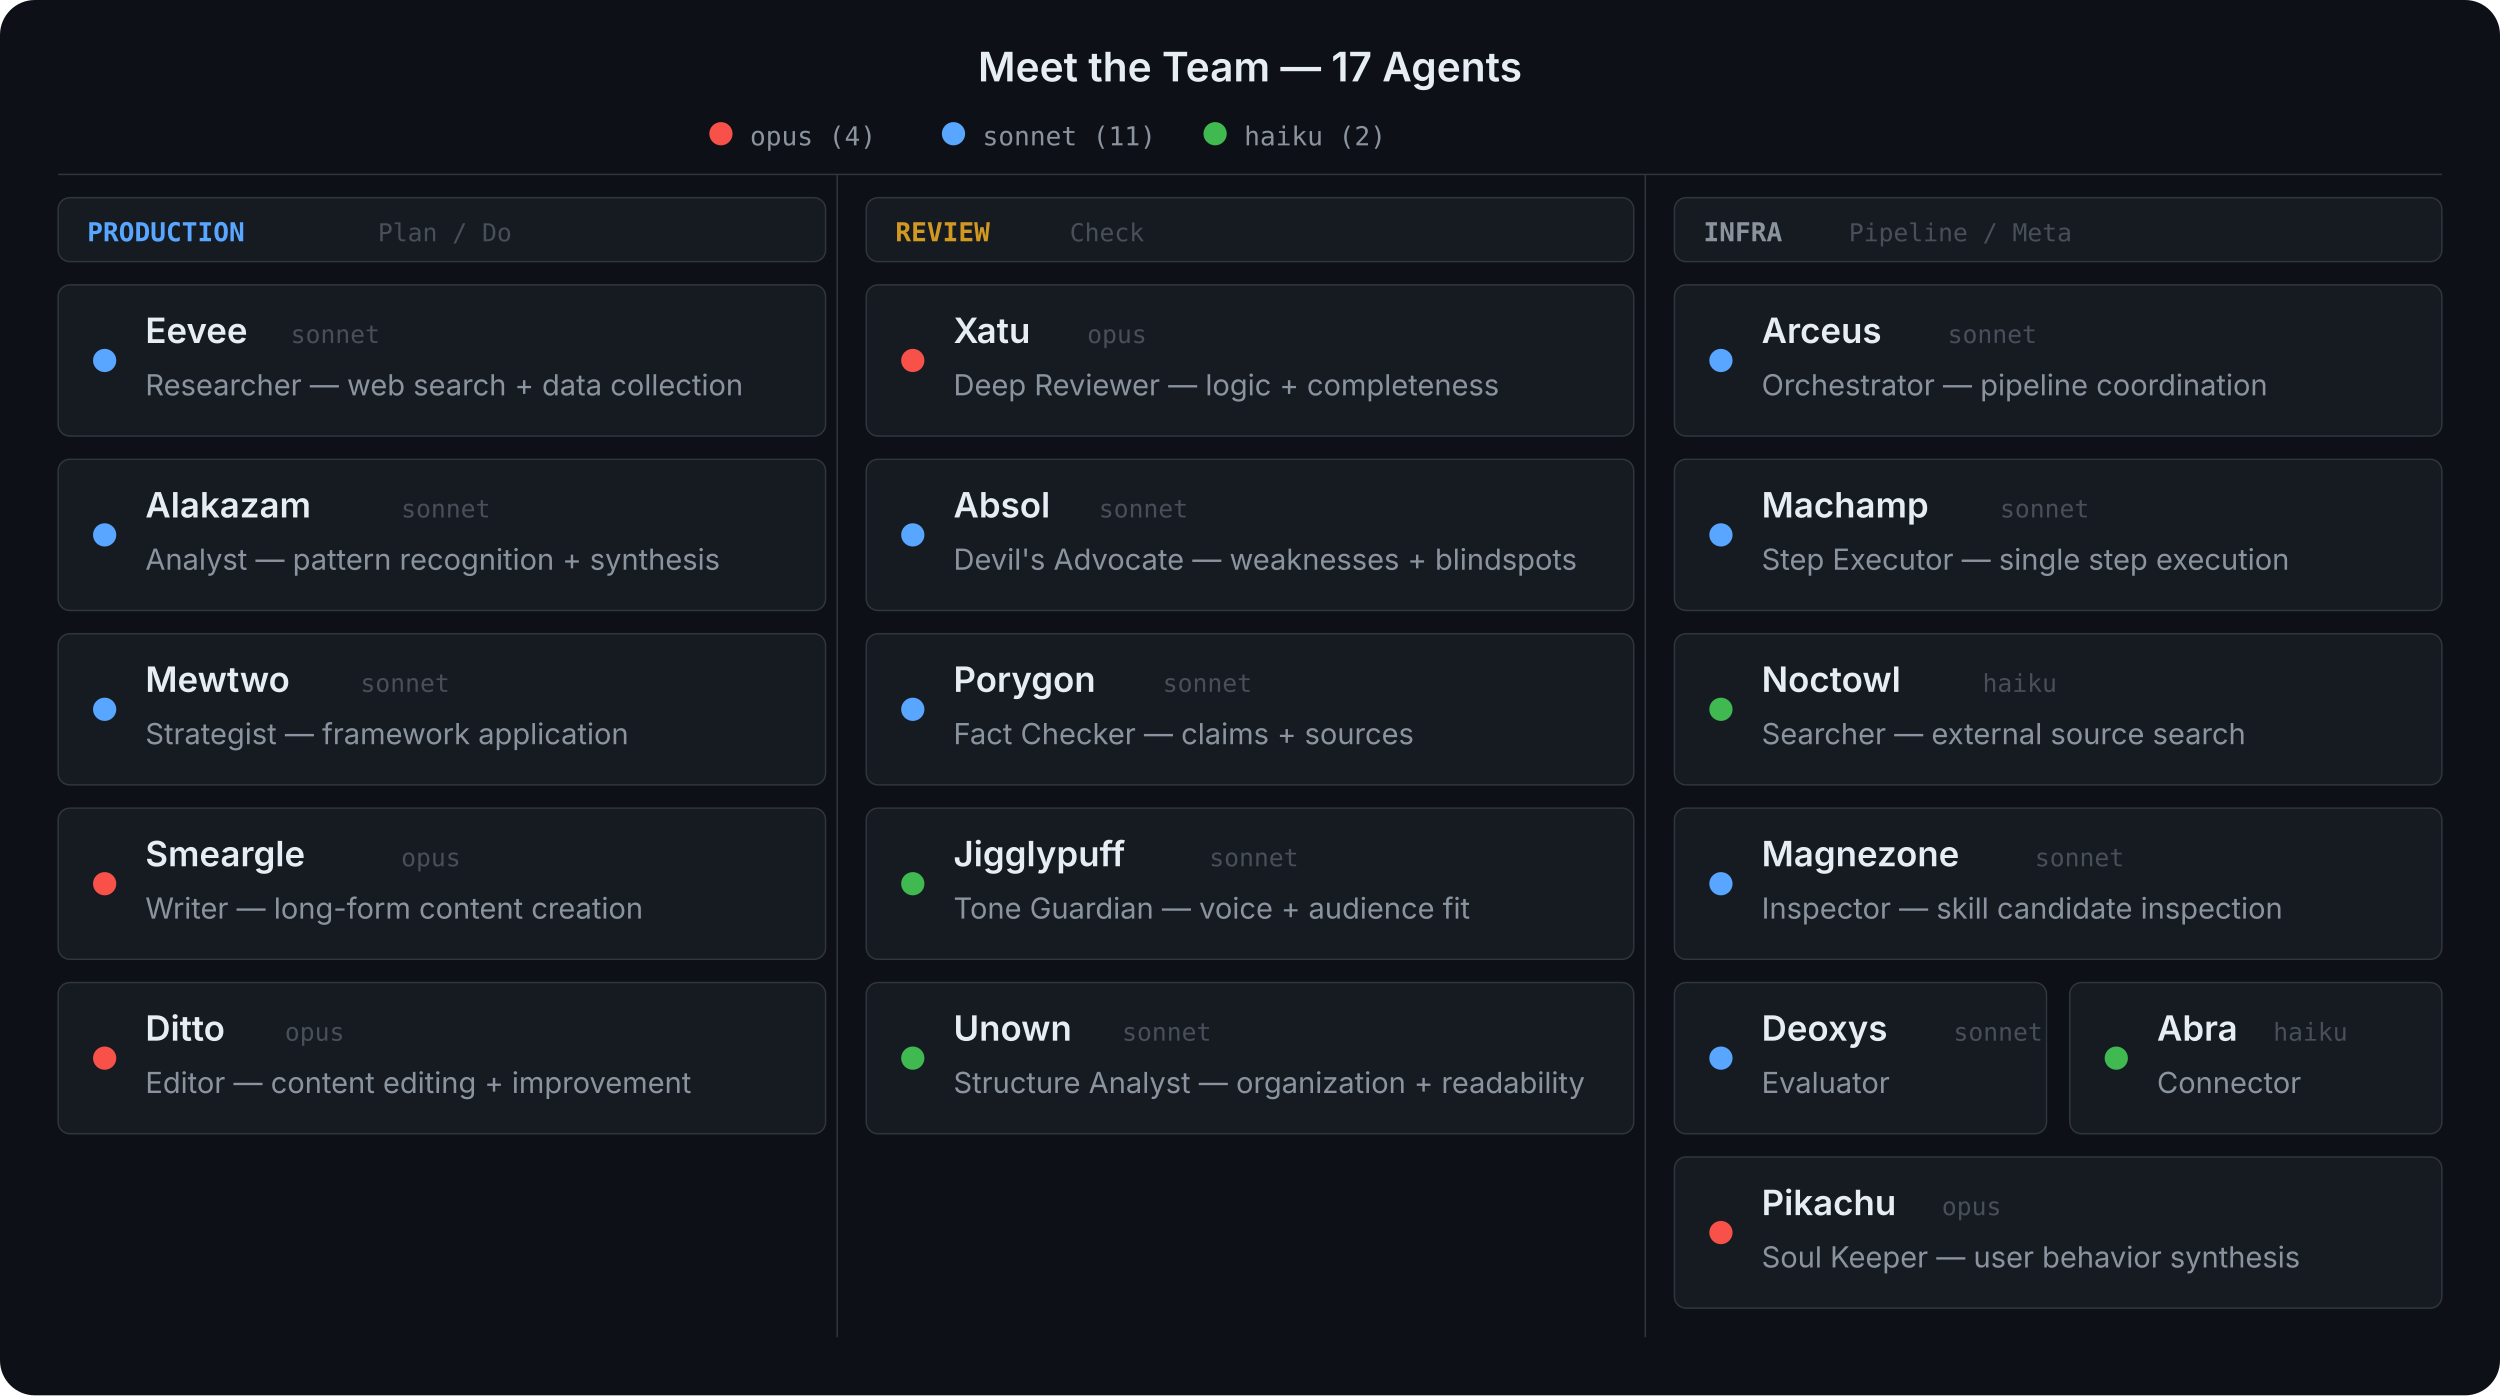
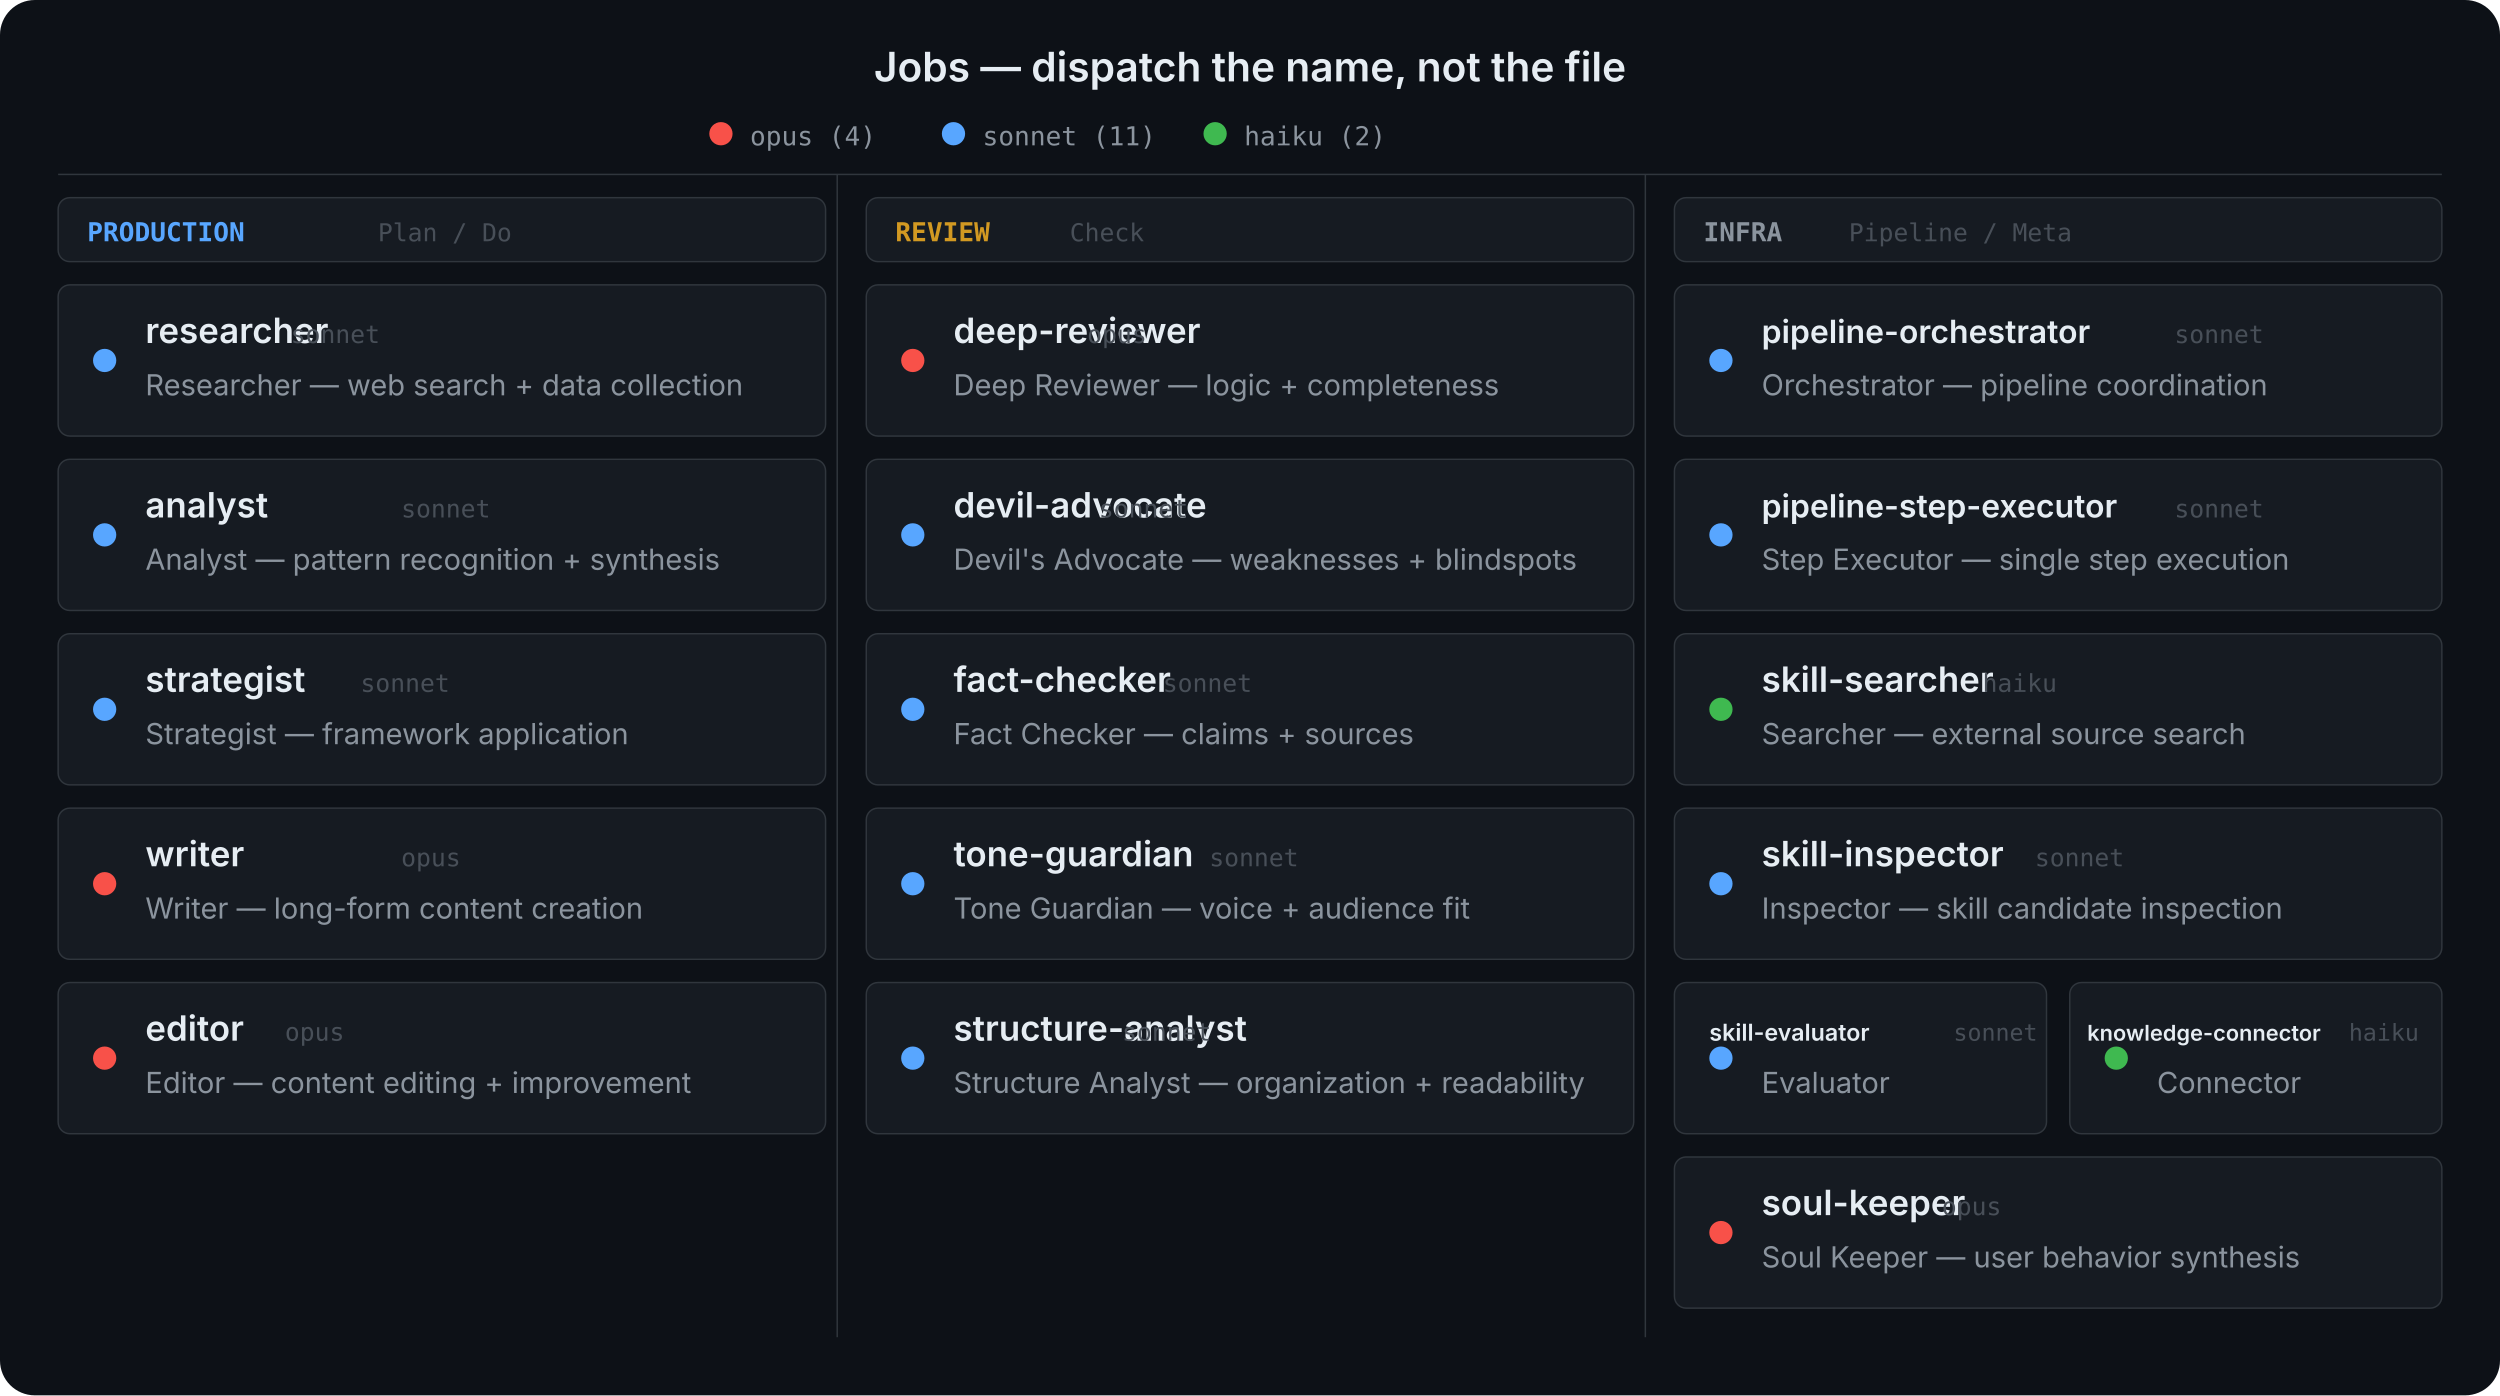
<svg xmlns="http://www.w3.org/2000/svg" viewBox="0 0 860 480" fill="none" role="img" aria-labelledby="ar-title ar-desc">
  <rect width="860" height="480" rx="12" fill="#0d1117" />
-   <text x="430" y="28" text-anchor="middle" fill="#e6edf3" font-size="14" font-weight="600" font-family="-apple-system, BlinkMacSystemFont, Segoe UI, sans-serif">Meet the Team — 17 Agents</text>
+   <text x="430" y="28" text-anchor="middle" fill="#e6edf3" font-size="14" font-weight="600" font-family="-apple-system, BlinkMacSystemFont, Segoe UI, sans-serif">Jobs — dispatch the name, not the file</text>
  <circle cx="248" cy="46" r="4" fill="#f85149" />
  <text x="258" y="50" fill="#8b949e" font-size="9" font-family="SF Mono, Consolas, monospace">opus (4)</text>
  <circle cx="328" cy="46" r="4" fill="#58a6ff" />
  <text x="338" y="50" fill="#8b949e" font-size="9" font-family="SF Mono, Consolas, monospace">sonnet (11)</text>
  <circle cx="418" cy="46" r="4" fill="#3fb950" />
  <text x="428" y="50" fill="#8b949e" font-size="9" font-family="SF Mono, Consolas, monospace">haiku (2)</text>
  <line x1="20" y1="60" x2="840" y2="60" stroke="#30363d" stroke-width="0.5" />
  <rect x="20" y="68" width="264" height="22" rx="4" fill="#161b22" stroke="#30363d" stroke-width="0.5" />
  <text x="30" y="83" fill="#58a6ff" font-size="9" font-weight="600" font-family="SF Mono, Consolas, monospace">PRODUCTION</text>
  <text x="130" y="83" fill="#484f58" font-size="8.5" font-family="SF Mono, Consolas, monospace">Plan / Do</text>
  <rect x="20" y="98" width="264" height="52" rx="4" fill="#161b22" stroke="#30363d" stroke-width="0.5" />
  <circle cx="36" cy="124" r="4" fill="#58a6ff" />
-   <text x="50" y="118" fill="#e6edf3" font-size="12" font-weight="600" font-family="-apple-system, BlinkMacSystemFont, Segoe UI, sans-serif">Eevee</text>
+   <text x="50" y="118" fill="#e6edf3" font-size="12" font-weight="600" font-family="-apple-system, BlinkMacSystemFont, Segoe UI, sans-serif">researcher</text>
  <text x="100" y="118" fill="#484f58" font-size="8.5" font-family="SF Mono, Consolas, monospace">sonnet</text>
  <text x="50" y="136" fill="#8b949e" font-size="10" font-family="-apple-system, BlinkMacSystemFont, Segoe UI, sans-serif">Researcher — web search + data collection</text>
  <rect x="20" y="158" width="264" height="52" rx="4" fill="#161b22" stroke="#30363d" stroke-width="0.5" />
  <circle cx="36" cy="184" r="4" fill="#58a6ff" />
-   <text x="50" y="178" fill="#e6edf3" font-size="12" font-weight="600" font-family="-apple-system, BlinkMacSystemFont, Segoe UI, sans-serif">Alakazam</text>
+   <text x="50" y="178" fill="#e6edf3" font-size="12" font-weight="600" font-family="-apple-system, BlinkMacSystemFont, Segoe UI, sans-serif">analyst</text>
  <text x="138" y="178" fill="#484f58" font-size="8.5" font-family="SF Mono, Consolas, monospace">sonnet</text>
  <text x="50" y="196" fill="#8b949e" font-size="10" font-family="-apple-system, BlinkMacSystemFont, Segoe UI, sans-serif">Analyst — pattern recognition + synthesis</text>
  <rect x="20" y="218" width="264" height="52" rx="4" fill="#161b22" stroke="#30363d" stroke-width="0.5" />
  <circle cx="36" cy="244" r="4" fill="#58a6ff" />
-   <text x="50" y="238" fill="#e6edf3" font-size="12" font-weight="600" font-family="-apple-system, BlinkMacSystemFont, Segoe UI, sans-serif">Mewtwo</text>
+   <text x="50" y="238" fill="#e6edf3" font-size="12" font-weight="600" font-family="-apple-system, BlinkMacSystemFont, Segoe UI, sans-serif">strategist</text>
  <text x="124" y="238" fill="#484f58" font-size="8.5" font-family="SF Mono, Consolas, monospace">sonnet</text>
  <text x="50" y="256" fill="#8b949e" font-size="10" font-family="-apple-system, BlinkMacSystemFont, Segoe UI, sans-serif">Strategist — framework application</text>
  <rect x="20" y="278" width="264" height="52" rx="4" fill="#161b22" stroke="#30363d" stroke-width="0.5" />
  <circle cx="36" cy="304" r="4" fill="#f85149" />
-   <text x="50" y="298" fill="#e6edf3" font-size="12" font-weight="600" font-family="-apple-system, BlinkMacSystemFont, Segoe UI, sans-serif">Smeargle</text>
+   <text x="50" y="298" fill="#e6edf3" font-size="12" font-weight="600" font-family="-apple-system, BlinkMacSystemFont, Segoe UI, sans-serif">writer</text>
  <text x="138" y="298" fill="#484f58" font-size="8.5" font-family="SF Mono, Consolas, monospace">opus</text>
  <text x="50" y="316" fill="#8b949e" font-size="10" font-family="-apple-system, BlinkMacSystemFont, Segoe UI, sans-serif">Writer — long-form content creation</text>
  <rect x="20" y="338" width="264" height="52" rx="4" fill="#161b22" stroke="#30363d" stroke-width="0.5" />
  <circle cx="36" cy="364" r="4" fill="#f85149" />
-   <text x="50" y="358" fill="#e6edf3" font-size="12" font-weight="600" font-family="-apple-system, BlinkMacSystemFont, Segoe UI, sans-serif">Ditto</text>
+   <text x="50" y="358" fill="#e6edf3" font-size="12" font-weight="600" font-family="-apple-system, BlinkMacSystemFont, Segoe UI, sans-serif">editor</text>
  <text x="98" y="358" fill="#484f58" font-size="8.5" font-family="SF Mono, Consolas, monospace">opus</text>
  <text x="50" y="376" fill="#8b949e" font-size="10" font-family="-apple-system, BlinkMacSystemFont, Segoe UI, sans-serif">Editor — content editing + improvement</text>
  <rect x="298" y="68" width="264" height="22" rx="4" fill="#161b22" stroke="#30363d" stroke-width="0.5" />
  <text x="308" y="83" fill="#d29922" font-size="9" font-weight="600" font-family="SF Mono, Consolas, monospace">REVIEW</text>
  <text x="368" y="83" fill="#484f58" font-size="8.5" font-family="SF Mono, Consolas, monospace">Check</text>
  <rect x="298" y="98" width="264" height="52" rx="4" fill="#161b22" stroke="#30363d" stroke-width="0.5" />
  <circle cx="314" cy="124" r="4" fill="#f85149" />
-   <text x="328" y="118" fill="#e6edf3" font-size="12" font-weight="600" font-family="-apple-system, BlinkMacSystemFont, Segoe UI, sans-serif">Xatu</text>
+   <text x="328" y="118" fill="#e6edf3" font-size="12" font-weight="600" font-family="-apple-system, BlinkMacSystemFont, Segoe UI, sans-serif">deep-reviewer</text>
  <text x="374" y="118" fill="#484f58" font-size="8.5" font-family="SF Mono, Consolas, monospace">opus</text>
  <text x="328" y="136" fill="#8b949e" font-size="10" font-family="-apple-system, BlinkMacSystemFont, Segoe UI, sans-serif">Deep Reviewer — logic + completeness</text>
  <rect x="298" y="158" width="264" height="52" rx="4" fill="#161b22" stroke="#30363d" stroke-width="0.5" />
  <circle cx="314" cy="184" r="4" fill="#58a6ff" />
-   <text x="328" y="178" fill="#e6edf3" font-size="12" font-weight="600" font-family="-apple-system, BlinkMacSystemFont, Segoe UI, sans-serif">Absol</text>
+   <text x="328" y="178" fill="#e6edf3" font-size="12" font-weight="600" font-family="-apple-system, BlinkMacSystemFont, Segoe UI, sans-serif">devil-advocate</text>
  <text x="378" y="178" fill="#484f58" font-size="8.5" font-family="SF Mono, Consolas, monospace">sonnet</text>
  <text x="328" y="196" fill="#8b949e" font-size="10" font-family="-apple-system, BlinkMacSystemFont, Segoe UI, sans-serif">Devil's Advocate — weaknesses + blindspots</text>
  <rect x="298" y="218" width="264" height="52" rx="4" fill="#161b22" stroke="#30363d" stroke-width="0.5" />
  <circle cx="314" cy="244" r="4" fill="#58a6ff" />
-   <text x="328" y="238" fill="#e6edf3" font-size="12" font-weight="600" font-family="-apple-system, BlinkMacSystemFont, Segoe UI, sans-serif">Porygon</text>
+   <text x="328" y="238" fill="#e6edf3" font-size="12" font-weight="600" font-family="-apple-system, BlinkMacSystemFont, Segoe UI, sans-serif">fact-checker</text>
  <text x="400" y="238" fill="#484f58" font-size="8.5" font-family="SF Mono, Consolas, monospace">sonnet</text>
  <text x="328" y="256" fill="#8b949e" font-size="10" font-family="-apple-system, BlinkMacSystemFont, Segoe UI, sans-serif">Fact Checker — claims + sources</text>
  <rect x="298" y="278" width="264" height="52" rx="4" fill="#161b22" stroke="#30363d" stroke-width="0.5" />
-   <circle cx="314" cy="304" r="4" fill="#3fb950" />
-   <text x="328" y="298" fill="#e6edf3" font-size="12" font-weight="600" font-family="-apple-system, BlinkMacSystemFont, Segoe UI, sans-serif">Jigglypuff</text>
+   <circle cx="314" cy="304" r="4" fill="#58a6ff" />
+   <text x="328" y="298" fill="#e6edf3" font-size="12" font-weight="600" font-family="-apple-system, BlinkMacSystemFont, Segoe UI, sans-serif">tone-guardian</text>
  <text x="416" y="298" fill="#484f58" font-size="8.5" font-family="SF Mono, Consolas, monospace">sonnet</text>
  <text x="328" y="316" fill="#8b949e" font-size="10" font-family="-apple-system, BlinkMacSystemFont, Segoe UI, sans-serif">Tone Guardian — voice + audience fit</text>
  <rect x="298" y="338" width="264" height="52" rx="4" fill="#161b22" stroke="#30363d" stroke-width="0.5" />
-   <circle cx="314" cy="364" r="4" fill="#3fb950" />
-   <text x="328" y="358" fill="#e6edf3" font-size="12" font-weight="600" font-family="-apple-system, BlinkMacSystemFont, Segoe UI, sans-serif">Unown</text>
+   <circle cx="314" cy="364" r="4" fill="#58a6ff" />
+   <text x="328" y="358" fill="#e6edf3" font-size="12" font-weight="600" font-family="-apple-system, BlinkMacSystemFont, Segoe UI, sans-serif">structure-analyst</text>
  <text x="386" y="358" fill="#484f58" font-size="8.5" font-family="SF Mono, Consolas, monospace">sonnet</text>
  <text x="328" y="376" fill="#8b949e" font-size="10" font-family="-apple-system, BlinkMacSystemFont, Segoe UI, sans-serif">Structure Analyst — organization + readability</text>
  <rect x="576" y="68" width="264" height="22" rx="4" fill="#161b22" stroke="#30363d" stroke-width="0.5" />
  <text x="586" y="83" fill="#8b949e" font-size="9" font-weight="600" font-family="SF Mono, Consolas, monospace">INFRA</text>
  <text x="636" y="83" fill="#484f58" font-size="8.5" font-family="SF Mono, Consolas, monospace">Pipeline / Meta</text>
  <rect x="576" y="98" width="264" height="52" rx="4" fill="#161b22" stroke="#30363d" stroke-width="0.5" />
  <circle cx="592" cy="124" r="4" fill="#58a6ff" />
-   <text x="606" y="118" fill="#e6edf3" font-size="12" font-weight="600" font-family="-apple-system, BlinkMacSystemFont, Segoe UI, sans-serif">Arceus</text>
-   <text x="670" y="118" fill="#484f58" font-size="8.5" font-family="SF Mono, Consolas, monospace">sonnet</text>
+   <text x="606" y="118" fill="#e6edf3" font-size="11" font-weight="600" font-family="-apple-system, BlinkMacSystemFont, Segoe UI, sans-serif">pipeline-orchestrator</text>
+   <text x="748" y="118" fill="#484f58" font-size="8.5" font-family="SF Mono, Consolas, monospace">sonnet</text>
  <text x="606" y="136" fill="#8b949e" font-size="10" font-family="-apple-system, BlinkMacSystemFont, Segoe UI, sans-serif">Orchestrator — pipeline coordination</text>
  <rect x="576" y="158" width="264" height="52" rx="4" fill="#161b22" stroke="#30363d" stroke-width="0.5" />
  <circle cx="592" cy="184" r="4" fill="#58a6ff" />
-   <text x="606" y="178" fill="#e6edf3" font-size="12" font-weight="600" font-family="-apple-system, BlinkMacSystemFont, Segoe UI, sans-serif">Machamp</text>
-   <text x="688" y="178" fill="#484f58" font-size="8.5" font-family="SF Mono, Consolas, monospace">sonnet</text>
+   <text x="606" y="178" fill="#e6edf3" font-size="11" font-weight="600" font-family="-apple-system, BlinkMacSystemFont, Segoe UI, sans-serif">pipeline-step-executor</text>
+   <text x="748" y="178" fill="#484f58" font-size="8.5" font-family="SF Mono, Consolas, monospace">sonnet</text>
  <text x="606" y="196" fill="#8b949e" font-size="10" font-family="-apple-system, BlinkMacSystemFont, Segoe UI, sans-serif">Step Executor — single step execution</text>
  <rect x="576" y="218" width="264" height="52" rx="4" fill="#161b22" stroke="#30363d" stroke-width="0.5" />
  <circle cx="592" cy="244" r="4" fill="#3fb950" />
-   <text x="606" y="238" fill="#e6edf3" font-size="12" font-weight="600" font-family="-apple-system, BlinkMacSystemFont, Segoe UI, sans-serif">Noctowl</text>
+   <text x="606" y="238" fill="#e6edf3" font-size="12" font-weight="600" font-family="-apple-system, BlinkMacSystemFont, Segoe UI, sans-serif">skill-searcher</text>
  <text x="682" y="238" fill="#484f58" font-size="8.5" font-family="SF Mono, Consolas, monospace">haiku</text>
  <text x="606" y="256" fill="#8b949e" font-size="10" font-family="-apple-system, BlinkMacSystemFont, Segoe UI, sans-serif">Searcher — external source search</text>
  <rect x="576" y="278" width="264" height="52" rx="4" fill="#161b22" stroke="#30363d" stroke-width="0.5" />
  <circle cx="592" cy="304" r="4" fill="#58a6ff" />
-   <text x="606" y="298" fill="#e6edf3" font-size="12" font-weight="600" font-family="-apple-system, BlinkMacSystemFont, Segoe UI, sans-serif">Magnezone</text>
+   <text x="606" y="298" fill="#e6edf3" font-size="12" font-weight="600" font-family="-apple-system, BlinkMacSystemFont, Segoe UI, sans-serif">skill-inspector</text>
  <text x="700" y="298" fill="#484f58" font-size="8.5" font-family="SF Mono, Consolas, monospace">sonnet</text>
  <text x="606" y="316" fill="#8b949e" font-size="10" font-family="-apple-system, BlinkMacSystemFont, Segoe UI, sans-serif">Inspector — skill candidate inspection</text>
  <rect x="576" y="338" width="128" height="52" rx="4" fill="#161b22" stroke="#30363d" stroke-width="0.5" />
  <circle cx="592" cy="364" r="4" fill="#58a6ff" />
-   <text x="606" y="358" fill="#e6edf3" font-size="12" font-weight="600" font-family="-apple-system, BlinkMacSystemFont, Segoe UI, sans-serif">Deoxys</text>
-   <text x="672" y="358" fill="#484f58" font-size="8.5" font-family="SF Mono, Consolas, monospace">sonnet</text>
+   <text x="588" y="358" fill="#e6edf3" font-size="8" font-weight="600" font-family="-apple-system, BlinkMacSystemFont, Segoe UI, sans-serif">skill-evaluator</text>
+   <text x="672" y="358" fill="#484f58" font-size="8" font-family="SF Mono, Consolas, monospace">sonnet</text>
  <text x="606" y="376" fill="#8b949e" font-size="10" font-family="-apple-system, BlinkMacSystemFont, Segoe UI, sans-serif">Evaluator</text>
  <rect x="712" y="338" width="128" height="52" rx="4" fill="#161b22" stroke="#30363d" stroke-width="0.5" />
  <circle cx="728" cy="364" r="4" fill="#3fb950" />
-   <text x="742" y="358" fill="#e6edf3" font-size="12" font-weight="600" font-family="-apple-system, BlinkMacSystemFont, Segoe UI, sans-serif">Abra</text>
-   <text x="782" y="358" fill="#484f58" font-size="8.5" font-family="SF Mono, Consolas, monospace">haiku</text>
+   <text x="718" y="358" fill="#e6edf3" font-size="7.5" font-weight="600" font-family="-apple-system, BlinkMacSystemFont, Segoe UI, sans-serif">knowledge-connector</text>
+   <text x="808" y="358" fill="#484f58" font-size="8" font-family="SF Mono, Consolas, monospace">haiku</text>
  <text x="742" y="376" fill="#8b949e" font-size="10" font-family="-apple-system, BlinkMacSystemFont, Segoe UI, sans-serif">Connector</text>
  <rect x="576" y="398" width="264" height="52" rx="4" fill="#161b22" stroke="#30363d" stroke-width="0.5" />
  <circle cx="592" cy="424" r="4" fill="#f85149" />
-   <text x="606" y="418" fill="#e6edf3" font-size="12" font-weight="600" font-family="-apple-system, BlinkMacSystemFont, Segoe UI, sans-serif">Pikachu</text>
+   <text x="606" y="418" fill="#e6edf3" font-size="12" font-weight="600" font-family="-apple-system, BlinkMacSystemFont, Segoe UI, sans-serif">soul-keeper</text>
  <text x="668" y="418" fill="#484f58" font-size="8.5" font-family="SF Mono, Consolas, monospace">opus</text>
  <text x="606" y="436" fill="#8b949e" font-size="10" font-family="-apple-system, BlinkMacSystemFont, Segoe UI, sans-serif">Soul Keeper — user behavior synthesis</text>
  <line x1="288" y1="60" x2="288" y2="460" stroke="#30363d" stroke-width="0.5" />
  <line x1="566" y1="60" x2="566" y2="460" stroke="#30363d" stroke-width="0.5" />
</svg>
